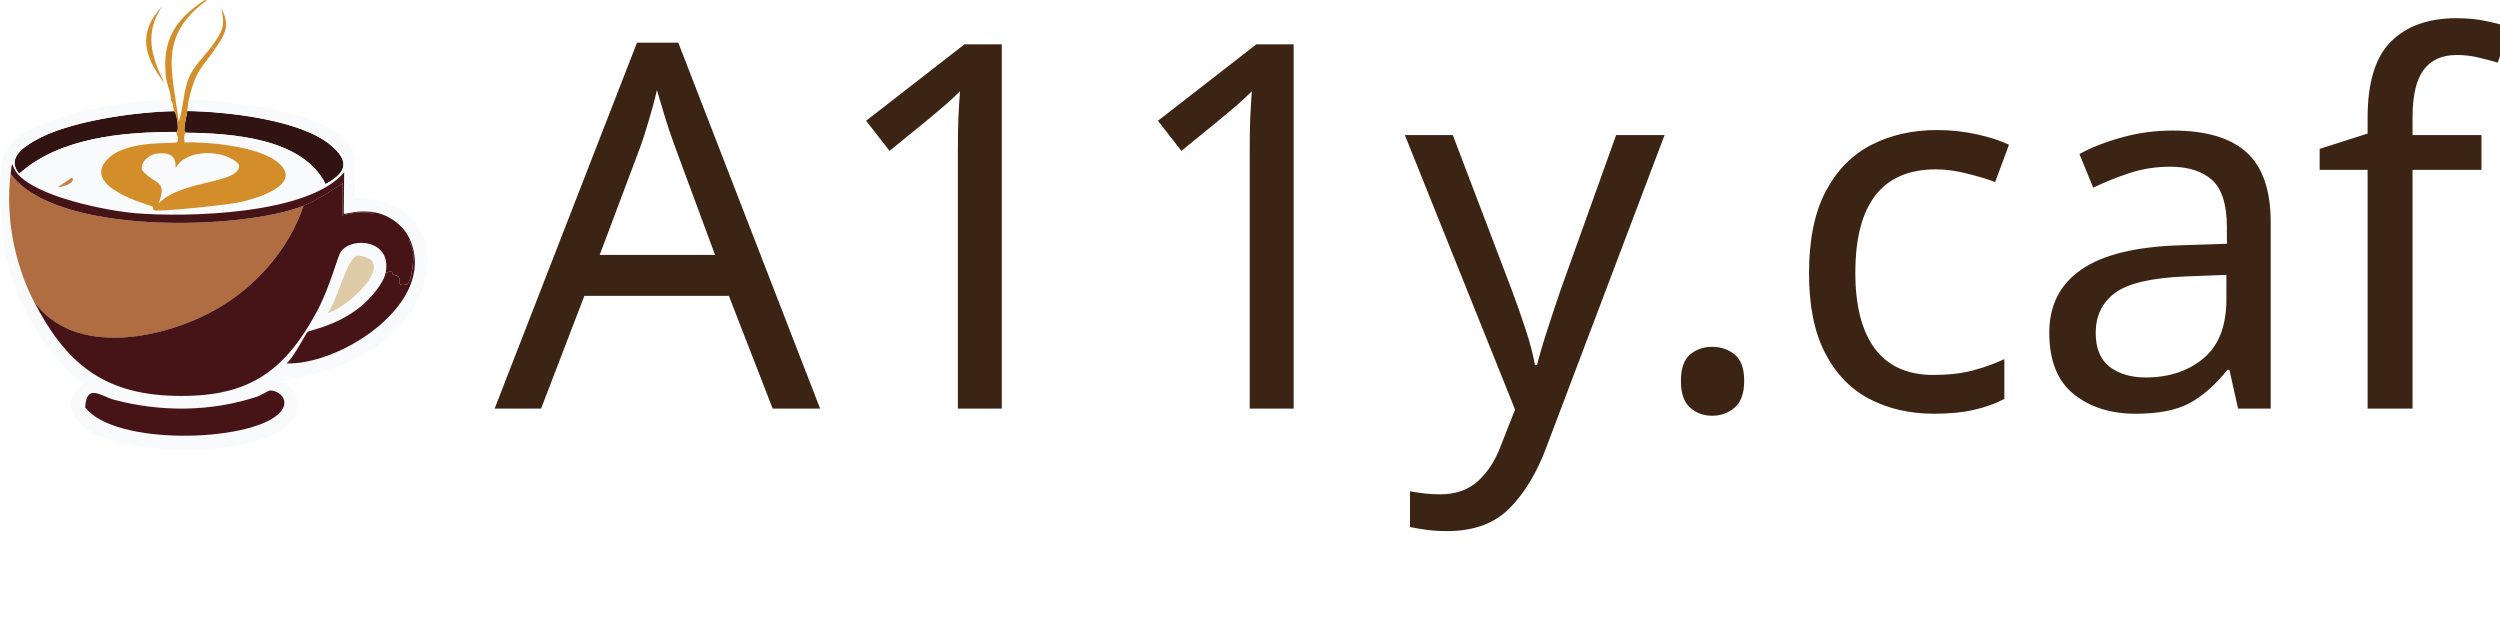
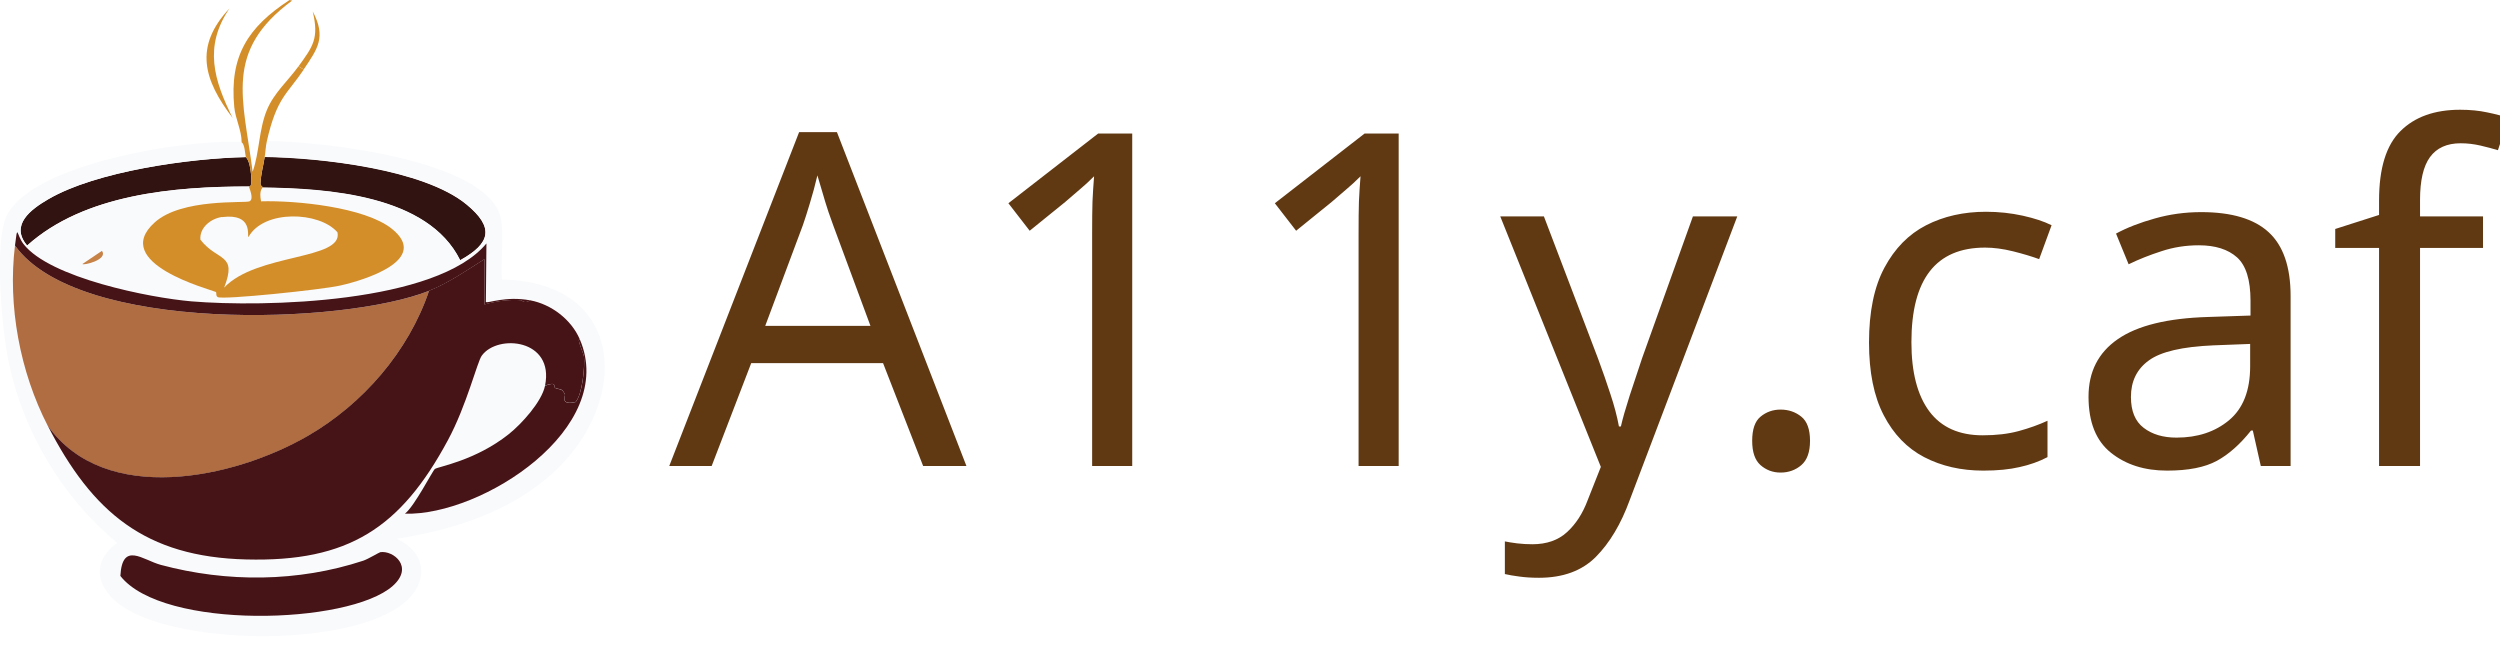
- <svg xmlns="http://www.w3.org/2000/svg" id="Layer_2" data-name="Layer 2" viewBox="0 0 311.19 76.75">
+ <svg xmlns="http://www.w3.org/2000/svg" id="Layer_2" data-name="Layer 2" viewBox="0 0 220.17 57.77">
  <defs>
    <style>
      .cls-1 {
        fill: #461316;
      }

-       .cls-1, .cls-2, .cls-3, .cls-4, .cls-5, .cls-6, .cls-7 {
+       .cls-1, .cls-2, .cls-3, .cls-4, .cls-5, .cls-6 {
        stroke-width: 0px;
      }

      .cls-2 {
-         fill: #decba7;
+         fill: #f9fafc;
+       }
+ 
+       .cls-7 {
+         fill: #603913;
+         font-family: GochiHand-Regular, 'Gochi Hand';
+         font-size: 41.02px;
      }

      .cls-3 {
-         fill: #f9fafc;
-       }
- 
-       .cls-8 {
-         fill: #3c2415;
-         font-family: GochiHand-Regular, 'Gochi Hand';
-         font-size: 63.51px;
+         fill: #311311;
      }

      .cls-4 {
-         fill: #311311;
+         fill: #b06d42;
      }

      .cls-5 {
-         fill: #b06d42;
+         fill: #d38e29;
      }

      .cls-6 {
-         fill: #d38e29;
-       }
- 
-       .cls-7 {
        fill: #c78247;
      }
    </style>
  </defs>
  <g id="Layer_1-2" data-name="Layer 1">
    <g>
-       <text class="cls-8" transform="translate(61.57 50.86)">
+       <text class="cls-7" transform="translate(58.94 41.04)">
        <tspan x="0" y="0">A11y.cafe</tspan>
      </text>
      <g>
-         <path class="cls-6" d="M20.21.74c-2.28,3.36-1.38,6.31.28,9.65-2.57-3.37-3.42-6.3-.28-9.65Z" />
-         <path class="cls-6" d="M26.75,6.12l-.46-.28c1.27-1.75,1.82-2.46,1.25-4.83,1.21,2.27.43,3.28-.79,5.1Z" />
-         <path class="cls-4" d="M23.13,16.52c0-.11-.19-.15-.19-.32.02-.81.25-1.58.37-2.37,4.84.06,14,1.07,17.77,4.18,2.46,2.02,2.15,3.42-.56,4.92-2.83-5.75-11.7-6.33-17.4-6.4Z" />
-         <path class="cls-4" d="M21.65,13.83c.02.08.32.15.46,1.53.13,1.29-.18,1.01-.19,1.07-6.52,0-14.48.66-19.53,5.2-1.53-1.82.32-3.18,1.86-4.08,4.23-2.47,12.47-3.61,17.4-3.71Z" />
+         <path class="cls-5" d="M20.21.74c-2.28,3.36-1.38,6.31.28,9.65-2.57-3.37-3.42-6.3-.28-9.65Z" />
+         <path class="cls-5" d="M26.75,6.12l-.46-.28c1.27-1.75,1.82-2.46,1.25-4.83,1.21,2.27.43,3.28-.79,5.1Z" />
+         <path class="cls-3" d="M23.13,16.52c0-.11-.19-.15-.19-.32.02-.81.25-1.58.37-2.37,4.84.06,14,1.07,17.77,4.18,2.46,2.02,2.15,3.42-.56,4.92-2.83-5.75-11.7-6.33-17.4-6.4Z" />
+         <path class="cls-3" d="M21.65,13.83c.02.08.32.15.46,1.53.13,1.29-.18,1.01-.19,1.07-6.52,0-14.48.66-19.53,5.2-1.53-1.82.32-3.18,1.86-4.08,4.23-2.47,12.47-3.61,17.4-3.71Z" />
        <g>
-           <path class="cls-3" d="M21.28,12.53c.28.18.29.92.37,1.3-4.93.11-13.17,1.24-17.4,3.71-1.54.9-3.39,2.27-1.86,4.08,5.05-4.54,13.02-5.2,19.53-5.2,0,.07.49,1.1.05,1.3-.4.18-5.97-.29-8.35,1.86-3.98,3.59,4.93,5.9,5.38,6.12.1.05-.04.36.19.46.5.24,9.11-.65,10.76-1.02,2.1-.47,8-2.26,4.55-5.01-2.4-1.91-8.45-2.5-11.51-2.41-.21-1.03.14-1.14.14-1.21,5.7.07,14.57.65,17.4,6.4,2.71-1.5,3.01-2.89.56-4.92-3.77-3.11-12.93-4.12-17.77-4.18.07-.46.08-.93.19-1.39,4.36,0,19.49,1.56,20.6,6.82.29,1.35-.02,3.87.09,5.38,10.88.17,11.42,10.71,4.5,17.03-3.75,3.42-8.86,5.05-13.78,5.8,2.72,1.2,2.86,3.91.6,5.71-4.76,3.78-19.01,3.7-24.41.46-2.41-1.44-3.37-3.95-.79-5.8-4.84-4.03-8.28-9.79-9.56-15.96-.61-2.96-1.17-9.58-.37-12.34,1.47-5.07,16.27-7.32,20.88-7.01Z" />
+           <path class="cls-2" d="M21.28,12.53c.28.18.29.92.37,1.3-4.93.11-13.17,1.24-17.4,3.71-1.54.9-3.39,2.27-1.86,4.08,5.05-4.54,13.02-5.2,19.53-5.2,0,.07.49,1.1.05,1.3-.4.18-5.97-.29-8.35,1.86-3.98,3.59,4.93,5.9,5.38,6.12.1.05-.04.36.19.46.5.24,9.11-.65,10.76-1.02,2.1-.47,8-2.26,4.55-5.01-2.4-1.91-8.45-2.5-11.51-2.41-.21-1.03.14-1.14.14-1.21,5.7.07,14.57.65,17.4,6.4,2.71-1.5,3.01-2.89.56-4.92-3.77-3.11-12.93-4.12-17.77-4.18.07-.46.08-.93.19-1.39,4.36,0,19.49,1.56,20.6,6.82.29,1.35-.02,3.87.09,5.38,10.88.17,11.42,10.71,4.5,17.03-3.75,3.42-8.86,5.05-13.78,5.8,2.72,1.2,2.86,3.91.6,5.71-4.76,3.78-19.01,3.7-24.41.46-2.41-1.44-3.37-3.95-.79-5.8-4.84-4.03-8.28-9.79-9.56-15.96-.61-2.96-1.17-9.58-.37-12.34,1.47-5.07,16.27-7.32,20.88-7.01Z" />
          <g>
-             <path class="cls-5" d="M37.79,25.61c-1.81,5.34-5.84,10-10.72,12.81-6.47,3.72-17.83,6.2-22.87-.93-2.44-4.74-3.53-10.56-2.88-15.87,5.52,7.76,28.93,7,36.47,3.99Z" />
+             <path class="cls-4" d="M37.79,25.61c-1.81,5.34-5.84,10-10.72,12.81-6.47,3.72-17.83,6.2-22.87-.93-2.44-4.74-3.53-10.56-2.88-15.87,5.52,7.76,28.93,7,36.47,3.99Z" />
            <path class="cls-1" d="M46.7,26.45c1.86.35,3.61,1.69,4.36,3.43-.3-.09.34,1.24.37,1.53.08.88-.14,3.32-.74,3.99-1.39.32-.89-.57-.93-.65-.29-.66-.52-.4-.88-.6-.14-.08.21-.59-.88-.19.84-4.1-4.17-4.57-5.57-2.64-.4.54-1.33,4.37-2.97,7.42-4.18,7.78-8.79,10.76-17.77,10.53-8.89-.22-13.55-4.13-17.49-11.79,5.04,7.13,16.41,4.65,22.87.93,4.88-2.81,8.91-7.46,10.72-12.81,1.7-.68,3.34-1.81,4.87-2.78v3.99c1.06-.29,2.14-.46,3.25-.37.04,0,.27.34.79,0Z" />
            <path class="cls-1" d="M33.48,48.63c1.16-.18,3,1.29,1.11,2.97-3.86,3.43-20.27,3.89-23.99-.88.17-3.07,1.97-1.4,3.57-.97,5.82,1.56,12.08,1.52,17.82-.37.44-.15,1.4-.73,1.48-.74Z" />
            <path class="cls-1" d="M51.06,29.88c3.37,7.82-8.6,15.56-15.4,15.36.84-.64,2.45-3.81,2.64-3.94.3-.21,3.55-.72,6.5-3.06,1.13-.9,2.91-2.85,3.2-4.27,1.09-.4.74.1.88.19.36.21.59-.05.88.6.04.08-.47.97.93.65.6-.67.83-3.11.74-3.99-.03-.29-.67-1.62-.37-1.53Z" />
            <path class="cls-1" d="M46.7,26.45c-.52.34-.75,0-.79,0-1.1-.09-2.18.08-3.25.37v-3.99c-1.53.97-3.17,2.11-4.87,2.78-7.54,3.01-30.95,3.77-36.47-3.99.25-2.01.11-.97.74-.14,2.31,3,11.16,4.75,14.8,5.06,6.34.53,21.6.19,25.98-5.1l-.05,5.15c.1.17,1.7-.55,3.9-.14Z" />
-             <path class="cls-2" d="M44.52,31.83c5,.34-.48,6-3.71,7.15,1.32-1.87,2.35-6.91,3.71-7.15Z" />
-             <path class="cls-7" d="M8.98,22.09c.56.79-1.66,1.31-1.72,1.16l1.72-1.16Z" />
+             <path class="cls-6" d="M8.98,22.09c.56.79-1.66,1.31-1.72,1.16l1.72-1.16Z" />
          </g>
        </g>
        <g>
-           <path class="cls-6" d="M26.29,5.85l.46.28c-1.46,2.17-2.37,2.44-3.25,6.31-.11.47-.11.93-.19,1.39-.12.79-.35,1.56-.37,2.37,0,.18.19.21.19.32,0,.06-.34.18-.14,1.21,3.05-.09,9.11.5,11.51,2.41,3.45,2.75-2.44,4.54-4.55,5.01-1.65.37-10.26,1.26-10.76,1.02-.22-.1-.09-.42-.19-.46-.46-.22-9.36-2.53-5.38-6.12,2.38-2.15,7.95-1.68,8.35-1.86.44-.2-.05-1.23-.05-1.3,0-.06.32.22.19-1.07-.14-1.38-.45-1.45-.46-1.53-.08-.37-.1-1.12-.37-1.3,0-1.06-.55-2.06-.65-3.11-.43-4.5,1.22-7.04,4.87-9.42l.23.05c-6.05,4.47-4.3,8.62-3.48,15.08.61-1.76.54-3.69,1.25-5.43.63-1.53,1.85-2.56,2.78-3.85Z" />
-           <path class="cls-3" d="M19.56,19.12c2.76-.35,2.18,1.65,2.32,1.76,1.34-2.45,6.26-2.26,7.84-.42.52,2.45-7.14,1.84-9.98,4.87,1.19-3.06-.58-2.27-2.09-4.22-.1-1.07.94-1.87,1.9-2Z" />
+           <path class="cls-5" d="M26.29,5.85l.46.28c-1.46,2.17-2.37,2.44-3.25,6.31-.11.47-.11.93-.19,1.39-.12.79-.35,1.56-.37,2.37,0,.18.19.21.19.32,0,.06-.34.18-.14,1.21,3.05-.09,9.11.5,11.51,2.41,3.45,2.75-2.44,4.54-4.55,5.01-1.65.37-10.26,1.26-10.76,1.02-.22-.1-.09-.42-.19-.46-.46-.22-9.36-2.53-5.38-6.12,2.38-2.15,7.95-1.68,8.35-1.86.44-.2-.05-1.23-.05-1.3,0-.06.32.22.19-1.07-.14-1.38-.45-1.45-.46-1.53-.08-.37-.1-1.12-.37-1.3,0-1.06-.55-2.06-.65-3.11-.43-4.5,1.22-7.04,4.87-9.42l.23.05c-6.05,4.47-4.3,8.62-3.48,15.08.61-1.76.54-3.69,1.25-5.43.63-1.53,1.85-2.56,2.78-3.85Z" />
+           <path class="cls-2" d="M19.56,19.12c2.76-.35,2.18,1.65,2.32,1.76,1.34-2.45,6.26-2.26,7.84-.42.52,2.45-7.14,1.84-9.98,4.87,1.19-3.06-.58-2.27-2.09-4.22-.1-1.07.94-1.87,1.9-2Z" />
        </g>
      </g>
    </g>
  </g>
</svg>
